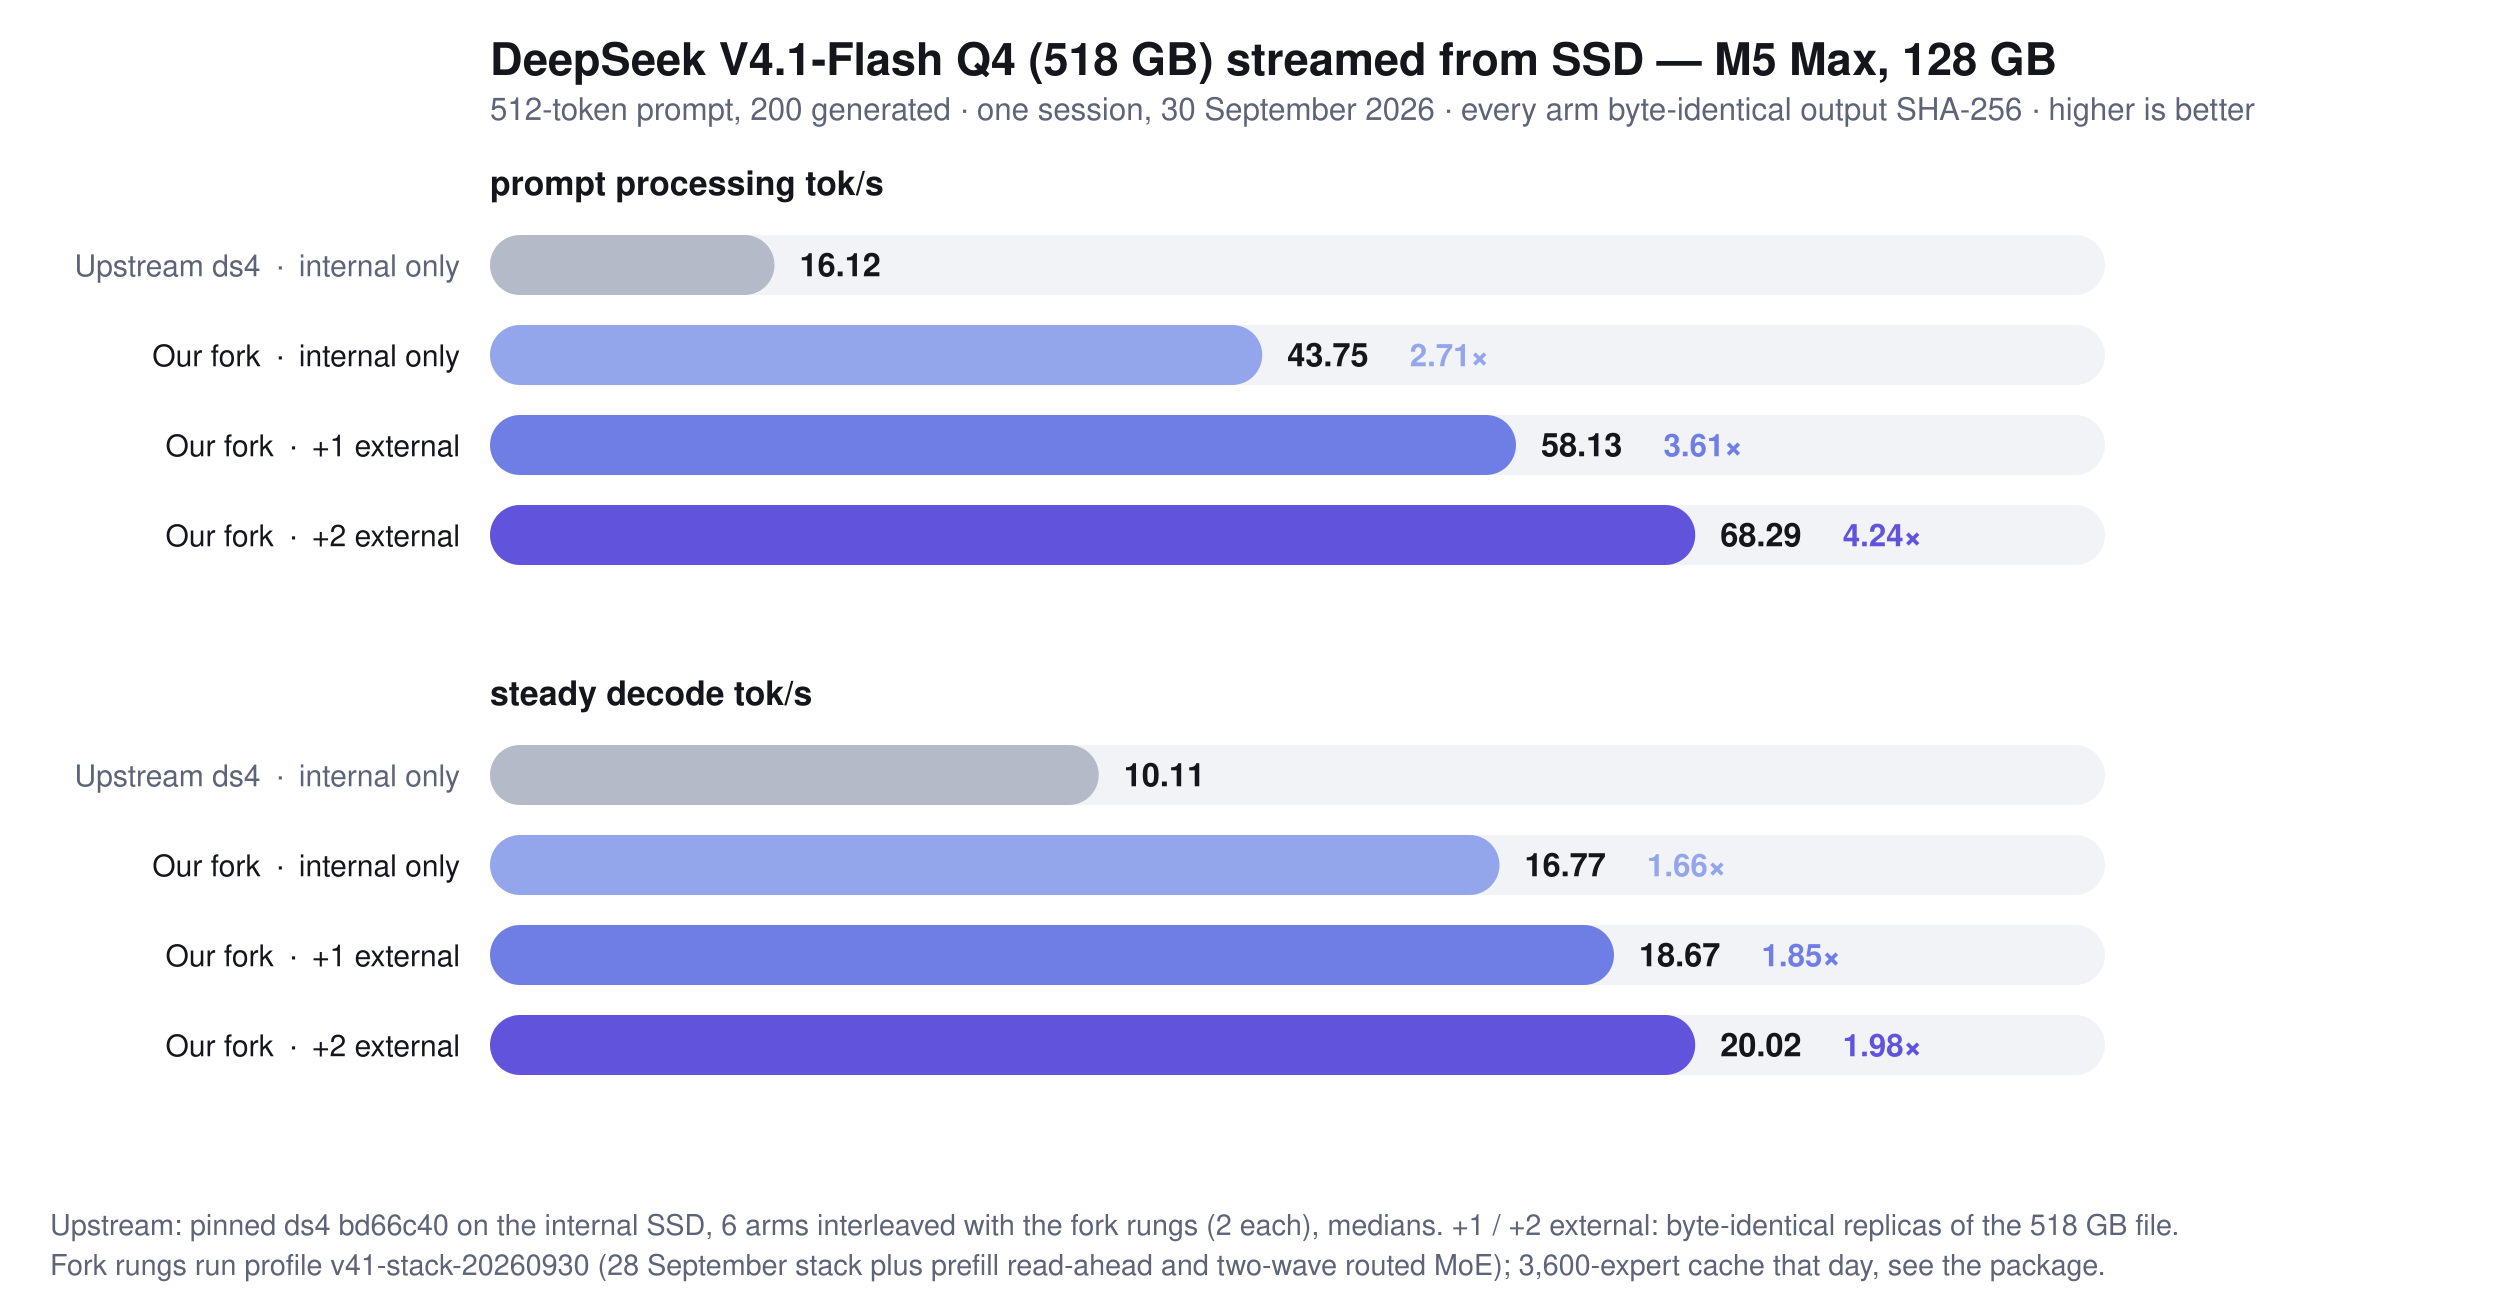
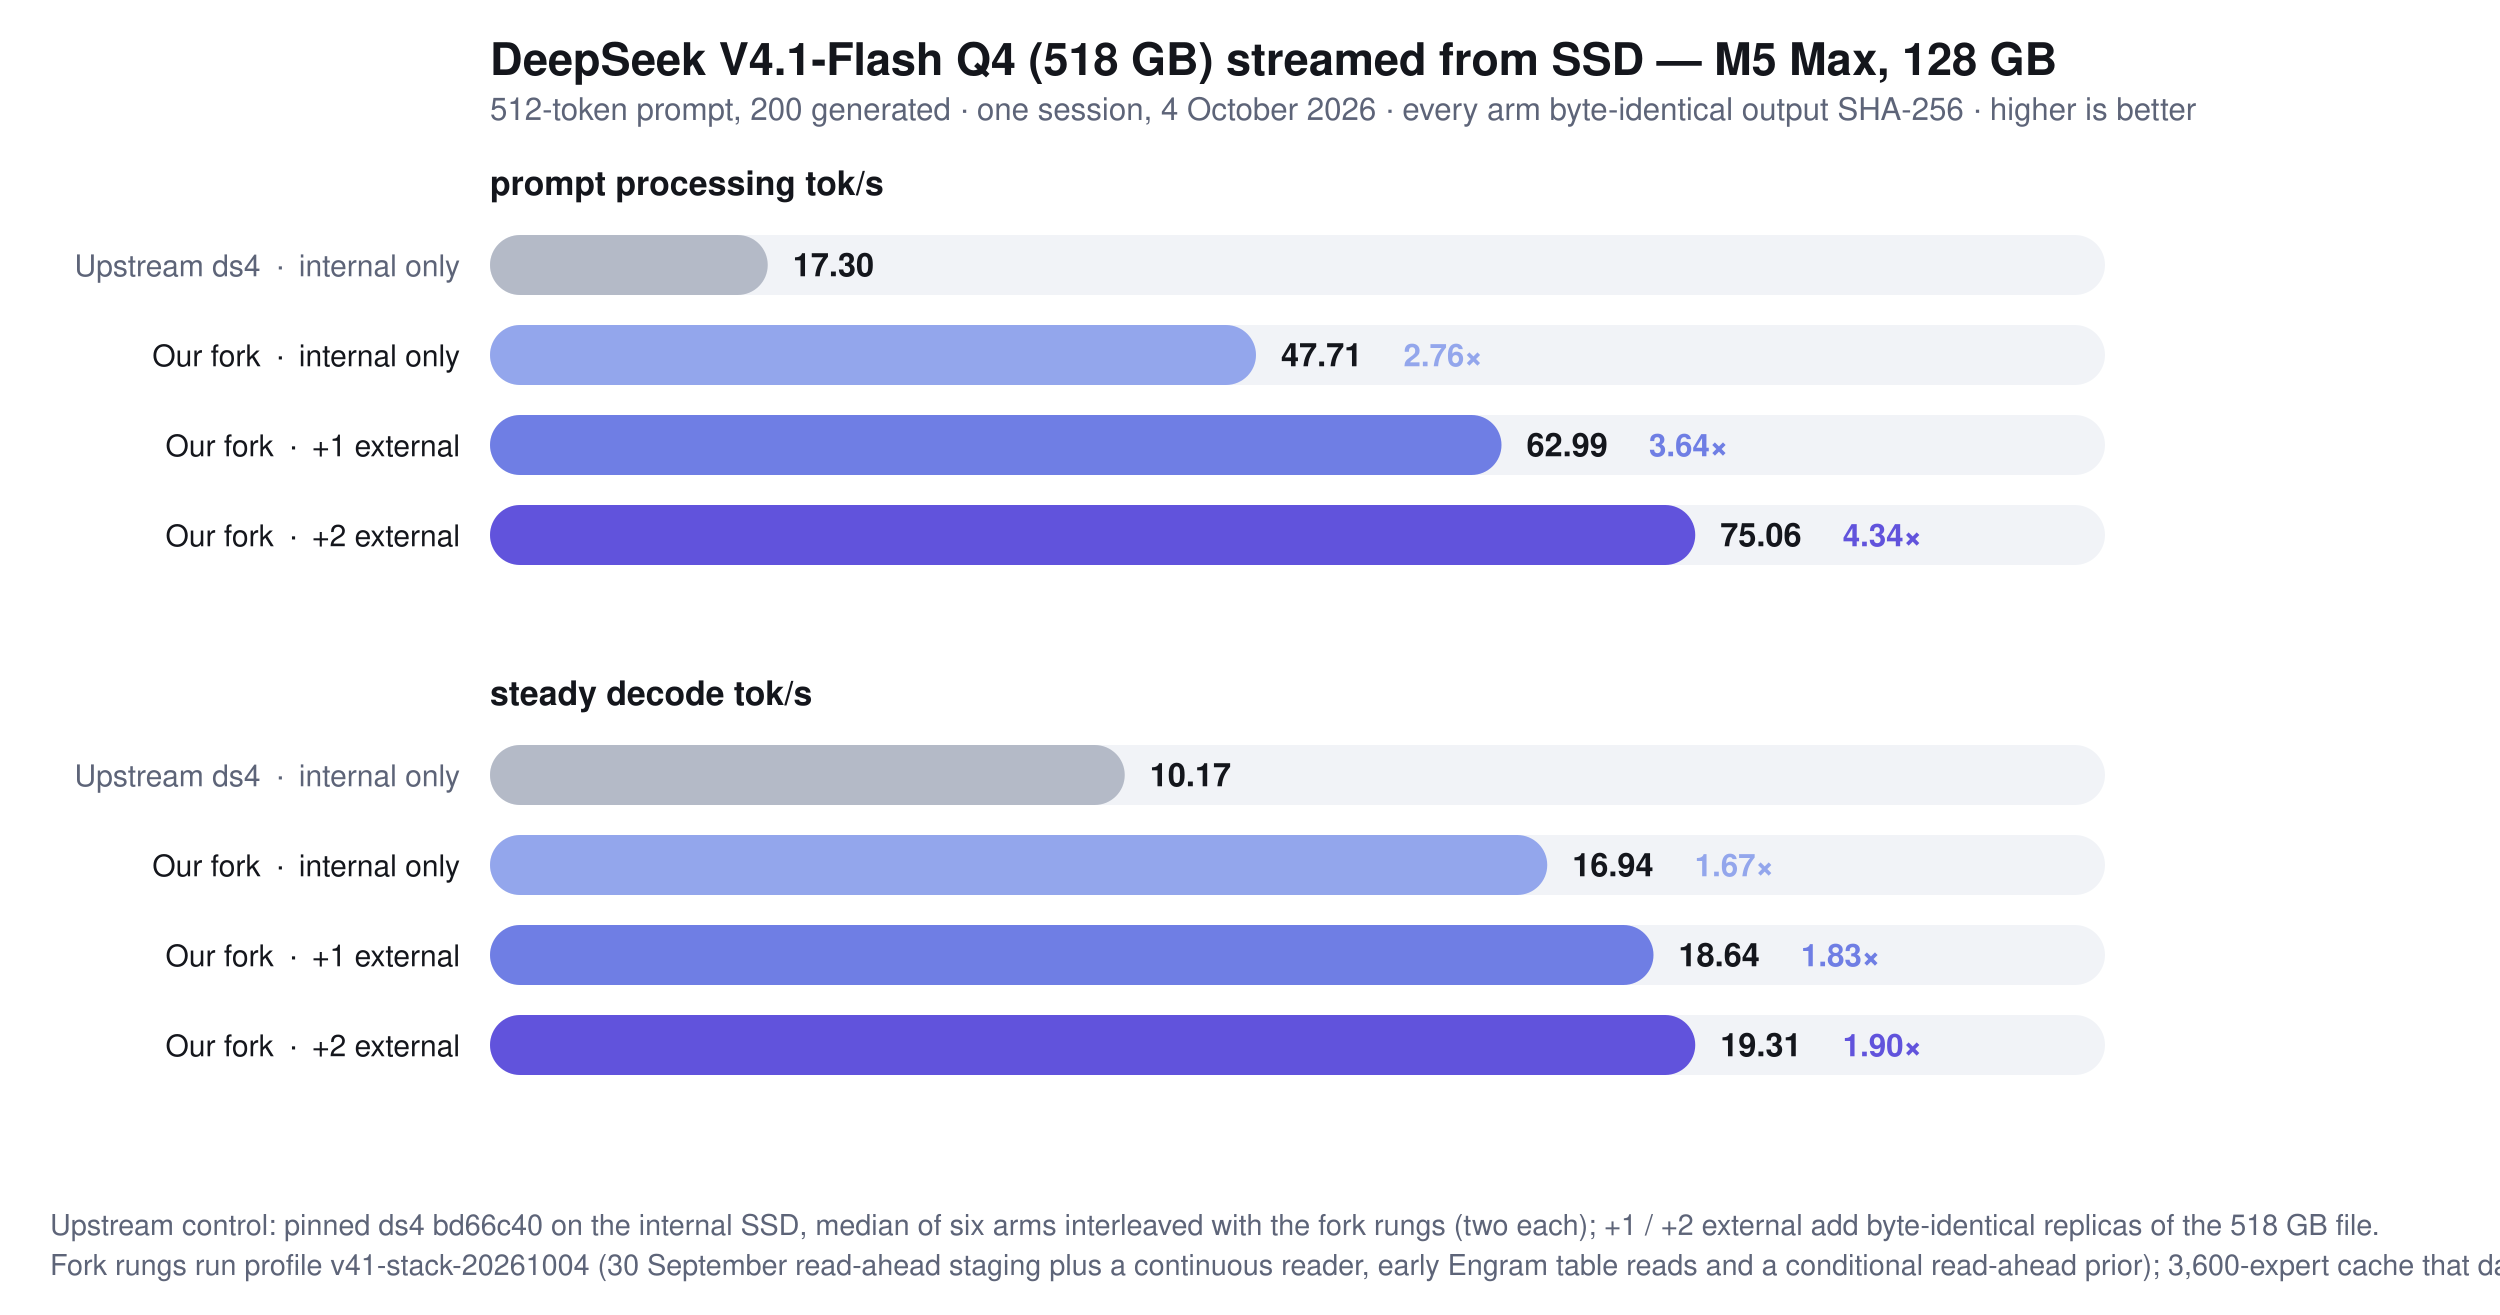
<svg xmlns="http://www.w3.org/2000/svg" viewBox="0 0 1000 526" width="1000" height="526" font-family="-apple-system,BlinkMacSystemFont,Segoe UI,Helvetica,Arial,sans-serif">
  <rect width="1000" height="526" fill="#ffffff" />
  <text x="196" y="30" font-size="18" font-weight="700" fill="#14161c">DeepSeek V4.1-Flash Q4 (518 GB) streamed from SSD — M5 Max, 128 GB</text>
-   <text x="196" y="48" font-size="12.5" fill="#5d6478">512-token prompt, 200 generated · one session, 30 September 2026 · every arm byte-identical output SHA-256 · higher is better</text>
+   <text x="196" y="48" font-size="12.5" fill="#5d6478">512-token prompt, 200 generated · one session, 4 October 2026 · every arm byte-identical output SHA-256 · higher is better</text>
  <text x="196" y="78" font-size="13.5" font-weight="700" fill="#14161c">prompt processing tok/s</text>
  <text x="184" y="110.5" font-size="12" text-anchor="end" fill="#5d6478">Upstream ds4 · internal only</text>
  <rect x="196" y="94" width="646.0" height="24" rx="12" fill="#f1f3f7" />
-   <rect x="196" y="94" width="113.8" height="24" rx="12" fill="#b4bac7" />
-   <text x="319.8" y="110.5" font-size="13" font-weight="700" fill="#14161c">16.12</text>
+   <rect x="196" y="94" width="111.1" height="24" rx="12" fill="#b4bac7" />
+   <text x="317.1" y="110.5" font-size="13" font-weight="700" fill="#14161c">17.30</text>
  <text x="184" y="146.5" font-size="12" text-anchor="end" fill="#14161c">Our fork · internal only</text>
  <rect x="196" y="130" width="646.0" height="24" rx="12" fill="#f1f3f7" />
-   <rect x="196" y="130" width="308.9" height="24" rx="12" fill="#93a6ec" />
-   <text x="514.9" y="146.5" font-size="13" font-weight="700" fill="#14161c">43.75</text>
-   <text x="563.9" y="146.5" font-size="12.5" font-weight="600" fill="#93a6ec">2.71×</text>
+   <rect x="196" y="130" width="306.4" height="24" rx="12" fill="#93a6ec" />
+   <text x="512.4" y="146.5" font-size="13" font-weight="700" fill="#14161c">47.71</text>
+   <text x="561.4" y="146.5" font-size="12.5" font-weight="600" fill="#93a6ec">2.76×</text>
  <text x="184" y="182.5" font-size="12" text-anchor="end" fill="#14161c">Our fork · +1 external</text>
  <rect x="196" y="166" width="646.0" height="24" rx="12" fill="#f1f3f7" />
-   <rect x="196" y="166" width="410.4" height="24" rx="12" fill="#6f7ee4" />
-   <text x="616.4" y="182.5" font-size="13" font-weight="700" fill="#14161c">58.13</text>
-   <text x="665.4" y="182.5" font-size="12.5" font-weight="600" fill="#6f7ee4">3.61×</text>
+   <rect x="196" y="166" width="404.6" height="24" rx="12" fill="#6f7ee4" />
+   <text x="610.6" y="182.5" font-size="13" font-weight="700" fill="#14161c">62.99</text>
+   <text x="659.6" y="182.5" font-size="12.5" font-weight="600" fill="#6f7ee4">3.64×</text>
  <text x="184" y="218.5" font-size="12" text-anchor="end" fill="#14161c">Our fork · +2 external</text>
  <rect x="196" y="202" width="646.0" height="24" rx="12" fill="#f1f3f7" />
  <rect x="196" y="202" width="482.1" height="24" rx="12" fill="#6153dc" />
-   <text x="688.1" y="218.5" font-size="13" font-weight="700" fill="#14161c">68.29</text>
-   <text x="737.1" y="218.5" font-size="12.5" font-weight="600" fill="#6153dc">4.24×</text>
+   <text x="688.1" y="218.5" font-size="13" font-weight="700" fill="#14161c">75.06</text>
+   <text x="737.1" y="218.5" font-size="12.5" font-weight="600" fill="#6153dc">4.34×</text>
  <text x="196" y="282" font-size="13.5" font-weight="700" fill="#14161c">steady decode tok/s</text>
  <text x="184" y="314.5" font-size="12" text-anchor="end" fill="#5d6478">Upstream ds4 · internal only</text>
  <rect x="196" y="298" width="646.0" height="24" rx="12" fill="#f1f3f7" />
-   <rect x="196" y="298" width="243.5" height="24" rx="12" fill="#b4bac7" />
-   <text x="449.5" y="314.5" font-size="13" font-weight="700" fill="#14161c">10.11</text>
+   <rect x="196" y="298" width="253.9" height="24" rx="12" fill="#b4bac7" />
+   <text x="459.9" y="314.5" font-size="13" font-weight="700" fill="#14161c">10.17</text>
  <text x="184" y="350.5" font-size="12" text-anchor="end" fill="#14161c">Our fork · internal only</text>
  <rect x="196" y="334" width="646.0" height="24" rx="12" fill="#f1f3f7" />
-   <rect x="196" y="334" width="403.8" height="24" rx="12" fill="#93a6ec" />
-   <text x="609.8" y="350.5" font-size="13" font-weight="700" fill="#14161c">16.77</text>
-   <text x="658.8" y="350.5" font-size="12.5" font-weight="600" fill="#93a6ec">1.66×</text>
+   <rect x="196" y="334" width="422.9" height="24" rx="12" fill="#93a6ec" />
+   <text x="628.9" y="350.5" font-size="13" font-weight="700" fill="#14161c">16.94</text>
+   <text x="677.9" y="350.5" font-size="12.5" font-weight="600" fill="#93a6ec">1.67×</text>
  <text x="184" y="386.5" font-size="12" text-anchor="end" fill="#14161c">Our fork · +1 external</text>
  <rect x="196" y="370" width="646.0" height="24" rx="12" fill="#f1f3f7" />
-   <rect x="196" y="370" width="449.6" height="24" rx="12" fill="#6f7ee4" />
-   <text x="655.6" y="386.5" font-size="13" font-weight="700" fill="#14161c">18.67</text>
-   <text x="704.6" y="386.5" font-size="12.5" font-weight="600" fill="#6f7ee4">1.85×</text>
+   <rect x="196" y="370" width="465.4" height="24" rx="12" fill="#6f7ee4" />
+   <text x="671.4" y="386.5" font-size="13" font-weight="700" fill="#14161c">18.64</text>
+   <text x="720.4" y="386.5" font-size="12.5" font-weight="600" fill="#6f7ee4">1.83×</text>
  <text x="184" y="422.5" font-size="12" text-anchor="end" fill="#14161c">Our fork · +2 external</text>
  <rect x="196" y="406" width="646.0" height="24" rx="12" fill="#f1f3f7" />
  <rect x="196" y="406" width="482.1" height="24" rx="12" fill="#6153dc" />
-   <text x="688.1" y="422.5" font-size="13" font-weight="700" fill="#14161c">20.02</text>
-   <text x="737.1" y="422.5" font-size="12.5" font-weight="600" fill="#6153dc">1.98×</text>
-   <text x="20" y="494" font-size="11.5" fill="#5d6478">Upstream: pinned ds4 bd66c40 on the internal SSD, 6 arms interleaved with the fork rungs (2 each), medians. +1 / +2 external: byte-identical replicas of the 518 GB file.</text>
-   <text x="20" y="510" font-size="11.5" fill="#5d6478">Fork rungs run profile v41-stack-20260930 (28 September stack plus prefill read-ahead and two-wave routed MoE); 3,600-expert cache that day, see the package.</text>
+   <text x="688.1" y="422.5" font-size="13" font-weight="700" fill="#14161c">19.31</text>
+   <text x="737.1" y="422.5" font-size="12.5" font-weight="600" fill="#6153dc">1.90×</text>
+   <text x="20" y="494" font-size="11.5" fill="#5d6478">Upstream control: pinned ds4 bd66c40 on the internal SSD, median of six arms interleaved with the fork rungs (two each); +1 / +2 external add byte-identical replicas of the 518 GB file.</text>
+   <text x="20" y="510" font-size="11.5" fill="#5d6478">Fork rungs run profile v41-stack-20261004 (30 September read-ahead staging plus a continuous reader, early Engram table reads and a conditional read-ahead prior); 3,600-expert cache that day, see the package.</text>
</svg>
